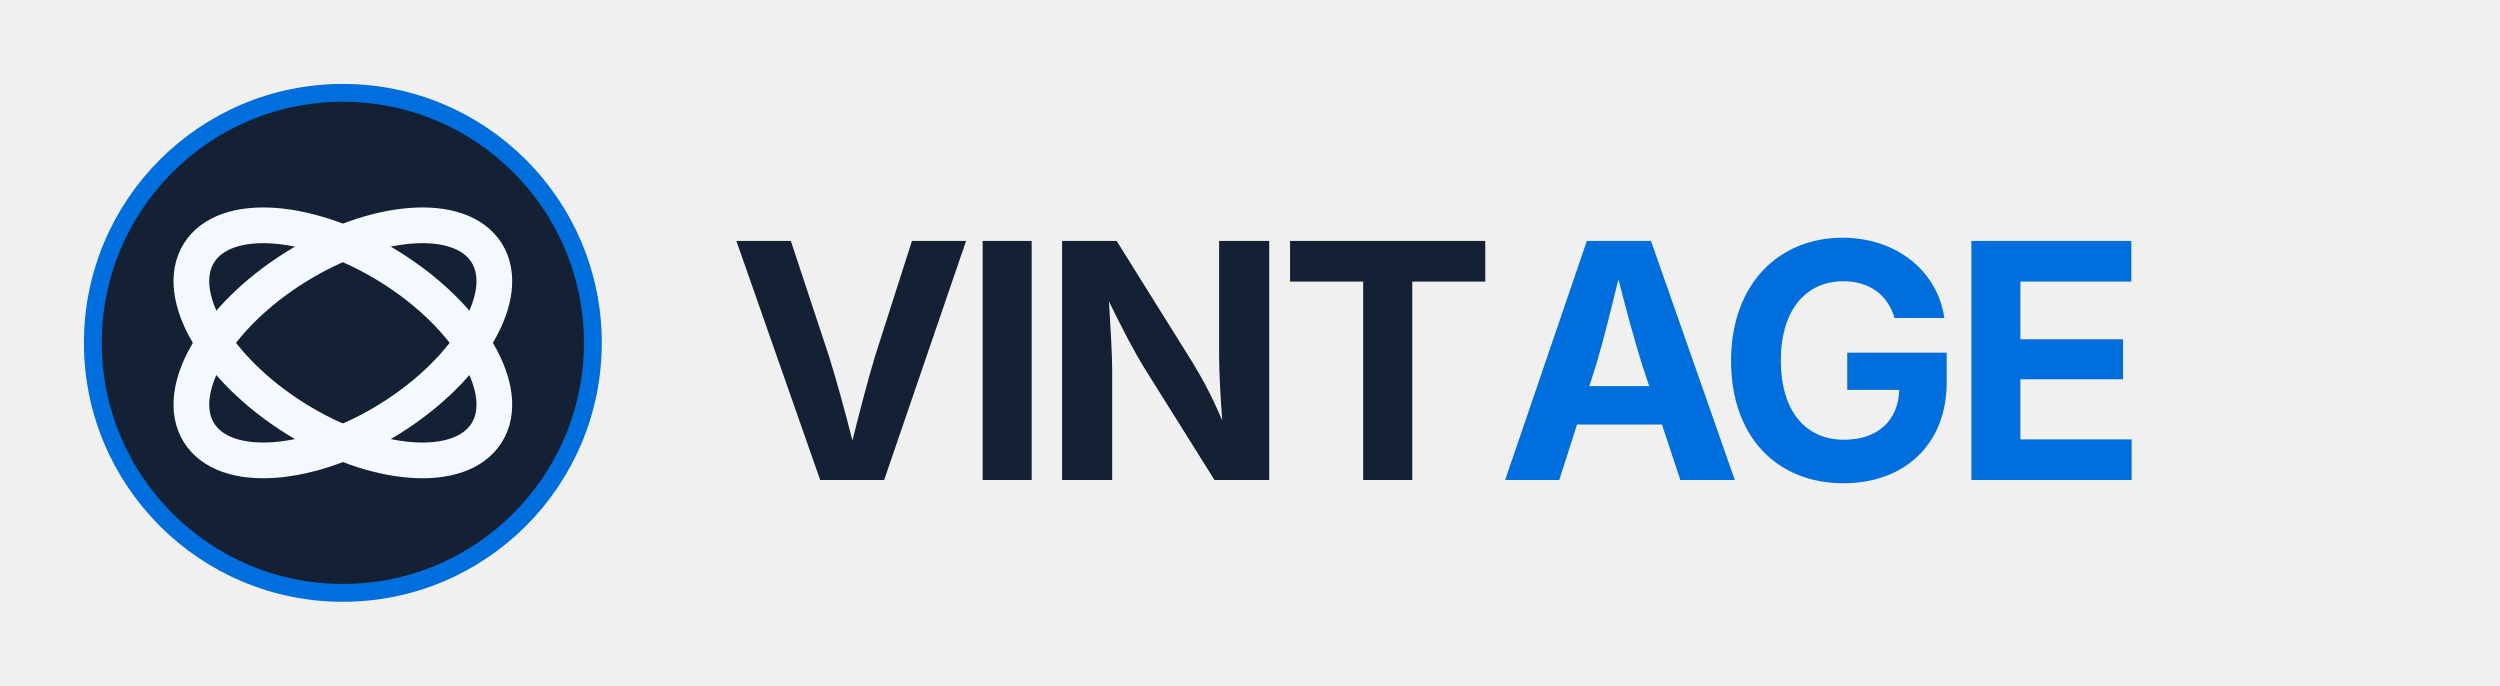
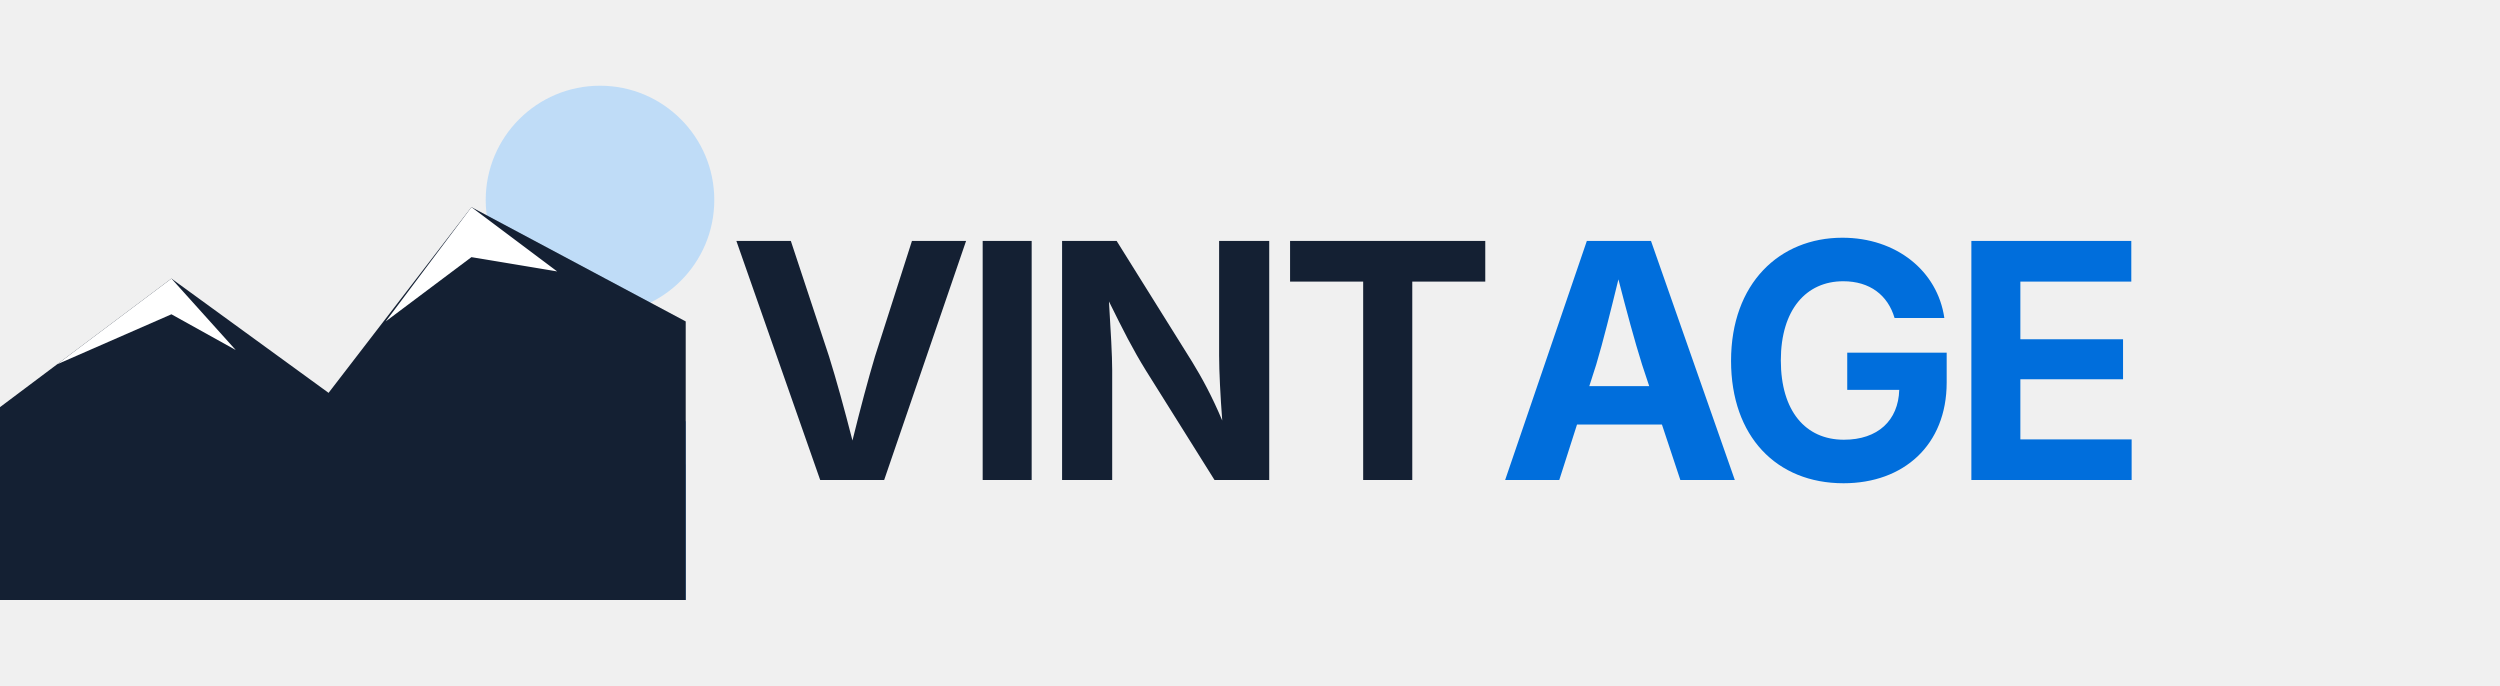
<svg xmlns="http://www.w3.org/2000/svg" viewBox="0 0 350 96" role="img" aria-labelledby="title description">
  <style>
-     .disc { fill: #142033; stroke: #006edc; }
-     .orbit { fill: none; stroke: #f4f8ff; }
+     .ridge-back { fill: #8fb4dc; }
+     .ridge-mid { fill: #4f8fd6; }
+     .ridge-front { fill: #142033; }
+     .cap { fill: #ffffff; }
+     .sun { fill: #bfdcf7; }
    .wordmark { fill: #142033; }
    .agent { fill: #006edc; }

    @media (prefers-color-scheme: dark) {
-       .disc { fill: #e5f0ff; stroke: #42c8ff; }
-       .orbit { stroke: #050914; }
+       .ridge-back { fill: #2c4a70; }
+       .ridge-mid { fill: #4a7fb8; }
+       .ridge-front { fill: #dcebfb; }
+       .cap { fill: #142033; }
+       .sun { fill: #42c8ff; }
      .wordmark { fill: #e5f0ff; }
      .agent { fill: #42c8ff; }
    }
  </style>
  <g aria-hidden="true">
-     <circle class="disc" cx="48" cy="48" r="35" stroke-width="2.5" />
-     <ellipse class="orbit" cx="48" cy="48" rx="23.75" ry="12.5" stroke-width="5" transform="rotate(32 48 48)" />
-     <ellipse class="orbit" cx="48" cy="48" rx="23.75" ry="12.5" stroke-width="5" transform="rotate(-32 48 48)" />
+     <circle class="sun" cx="84" cy="28" r="16" />
+     <path class="ridge-back" d="M0 69 L20 59 L40 71 L62 61 L82 69 L96 65 L96 84 L0 84 Z" />
+     <path class="ridge-mid" d="M0 63 L26 47 L48 63 L70 45 L96 59 L96 84 L0 84 Z" />
+     <path class="cap" d="M10 57 L26 47 L35 57 Z" />
+     <path class="cap" d="M57 56 L70 45 L80 51 Z" />
+     <path class="ridge-front" d="M0 57 L24 39 L46 55 L66 29 L96 45 L96 84 L0 84 Z" />
+     <path class="cap" d="M8 51 L24 39 L33 49 L24 44 Z" />
+     <path class="cap" d="M54 45 L66 29 L78 38 L66 36 Z" />
  </g>
  <text class="wordmark" x="102" y="50" dominant-baseline="middle" font-family="Inter, ui-sans-serif, -apple-system, BlinkMacSystemFont, 'Segoe UI', sans-serif" font-size="46" font-weight="720" letter-spacing="-1.8">VINT<tspan class="agent">AGE</tspan>
  </text>
</svg>
